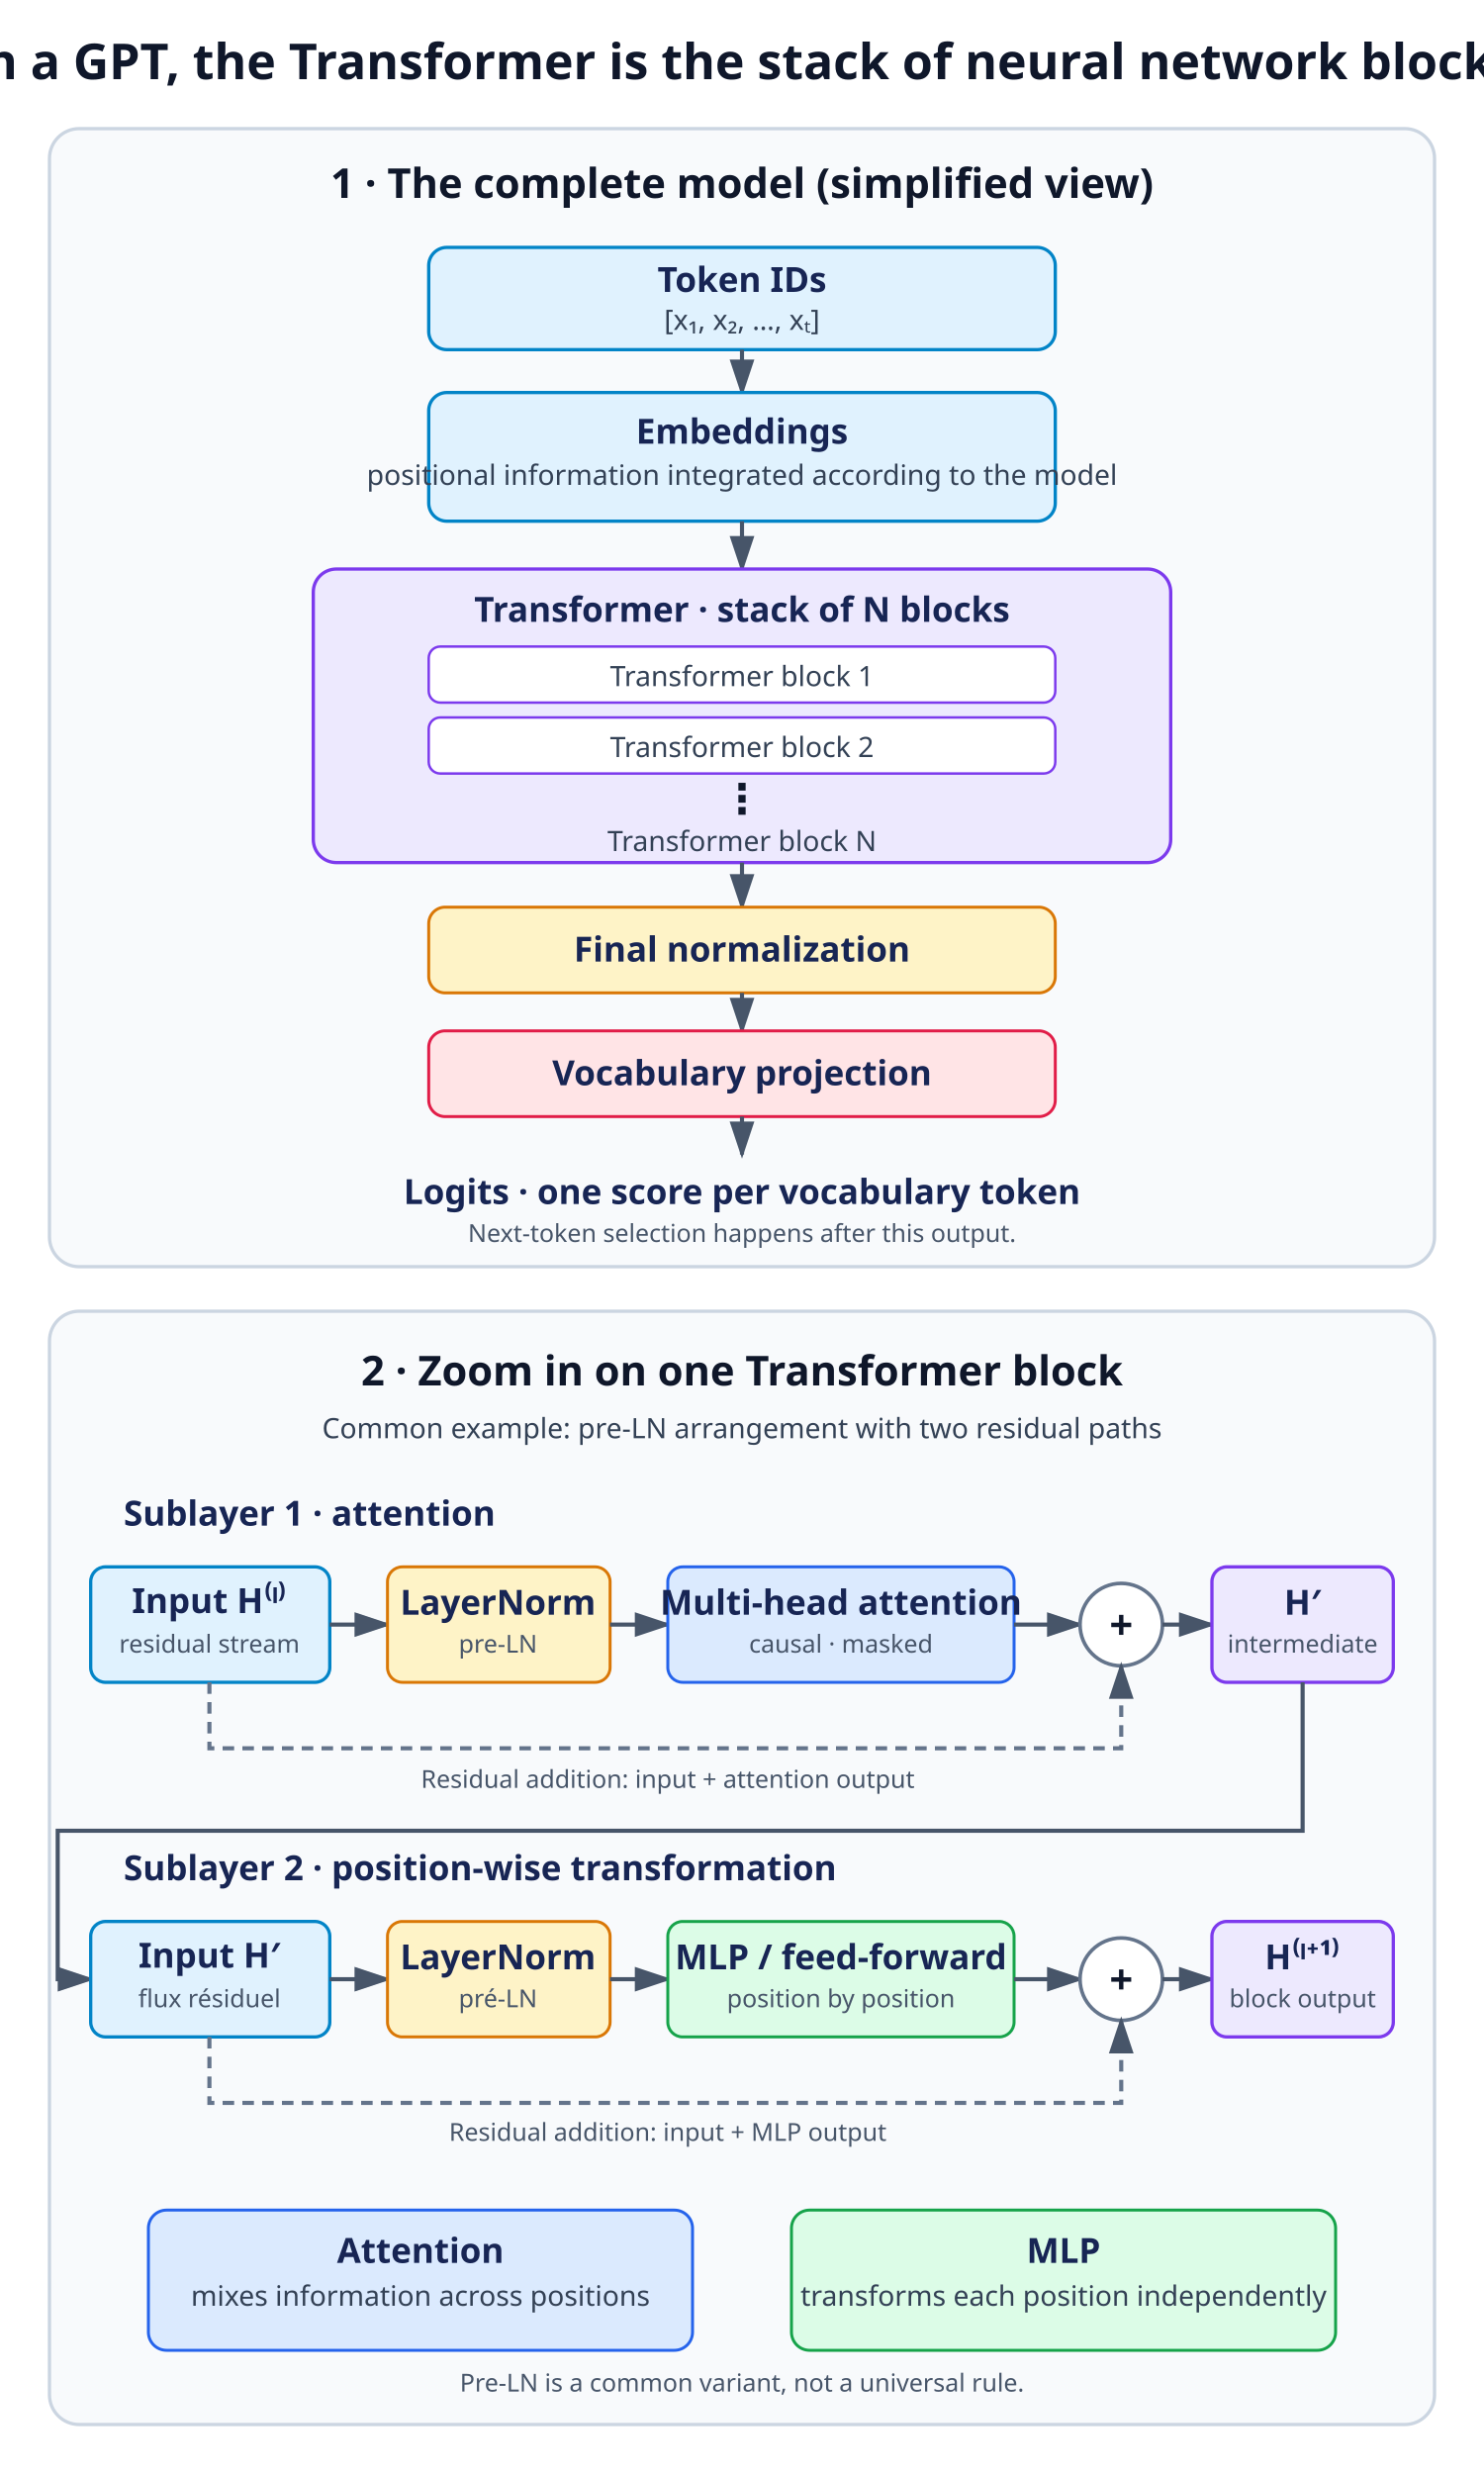
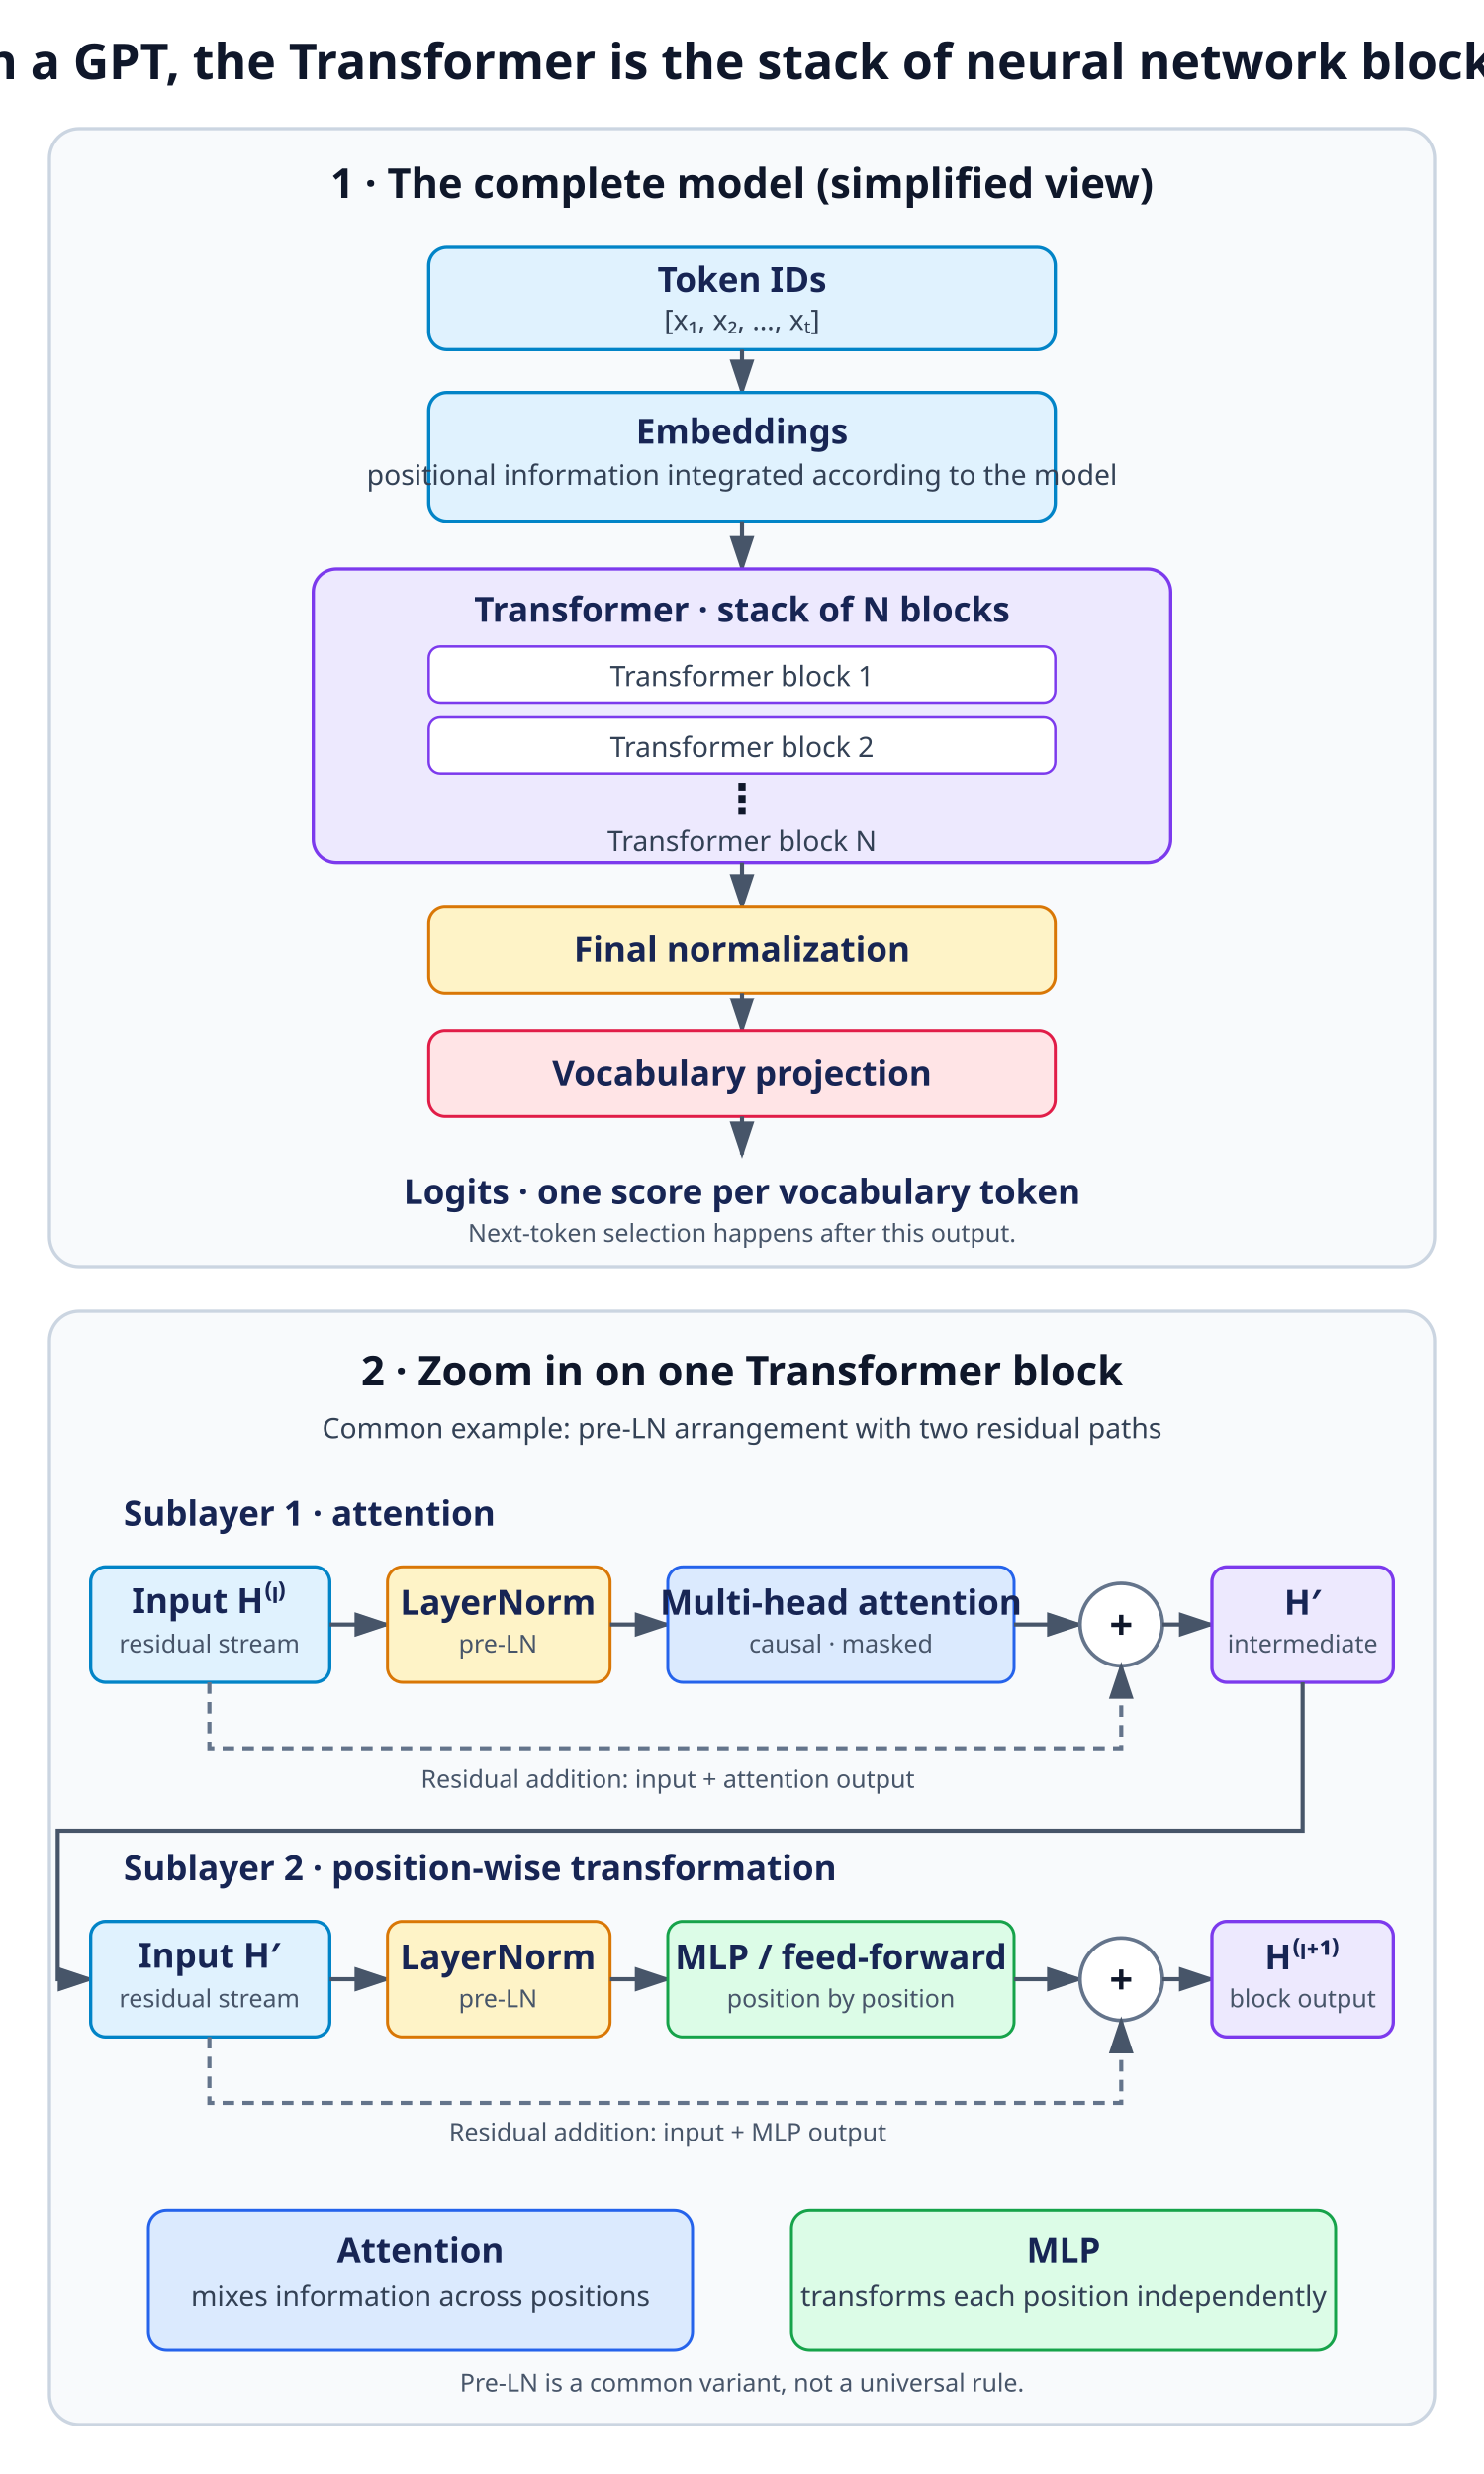
<svg xmlns="http://www.w3.org/2000/svg" width="900" height="1500" viewBox="0 0 900 1500" role="img" aria-labelledby="title desc">
  <defs>
    <marker id="arr" markerWidth="10" markerHeight="10" refX="8" refY="3" orient="auto">
      <path d="M0 0L0 6L9 3z" fill="#475569" />
    </marker>
    <style>
 .title{font:700 30px system-ui,sans-serif;fill:#0f172a}.head{font:700 25px system-ui,sans-serif;fill:#0f172a}
 .label{font:650 21px system-ui,sans-serif;fill:#172554}.small{font:17px system-ui,sans-serif;fill:#334155}.note{font:15px system-ui,sans-serif;fill:#475569}
 .panel{fill:#f8fafc;stroke:#cbd5e1;stroke-width:2}.input{fill:#e0f2fe;stroke:#0284c7;stroke-width:2}.stack{fill:#ede9fe;stroke:#7c3aed;stroke-width:2}.norm{fill:#fef3c7;stroke:#d97706;stroke-width:1.8}.attn{fill:#dbeafe;stroke:#2563eb;stroke-width:1.8}.mlp{fill:#dcfce7;stroke:#16a34a;stroke-width:1.8}.out{fill:#ffe4e6;stroke:#e11d48;stroke-width:1.8}.arrow{stroke:#475569;stroke-width:2.5;fill:none;marker-end:url(#arr)}.residual{stroke:#64748b;stroke-width:2.5;fill:none;marker-end:url(#arr);stroke-dasharray:7 5}
 </style>
  </defs>
  <rect width="900" height="1500" fill="#ffffff" />
  <text x="450" y="48" text-anchor="middle" class="title">In a GPT, the Transformer is the stack of neural network blocks</text>
  <rect x="30" y="78" width="840" height="690" rx="18" class="panel" />
  <text x="450" y="120" text-anchor="middle" class="head">1 · The complete model (simplified view)</text>
  <rect x="260" y="150" width="380" height="62" rx="11" class="input" />
  <text x="450" y="177" text-anchor="middle" class="label">Token IDs</text>
  <text x="450" y="200" text-anchor="middle" class="small">[x₁, x₂, …, xₜ]</text>
  <path d="M450 212V238" class="arrow" />
  <rect x="260" y="238" width="380" height="78" rx="11" class="input" />
  <text x="450" y="269" text-anchor="middle" class="label">Embeddings</text>
  <text x="450" y="294" text-anchor="middle" class="small">positional information integrated according to the model</text>
  <path d="M450 316V345" class="arrow" />
  <rect x="190" y="345" width="520" height="178" rx="14" class="stack" />
  <text x="450" y="377" text-anchor="middle" class="label">Transformer · stack of N blocks</text>
  <rect x="260" y="392" width="380" height="34" rx="7" fill="#ffffff" stroke="#7c3aed" stroke-width="1.5" />
  <text x="450" y="416" text-anchor="middle" class="small">Transformer block 1</text>
  <rect x="260" y="435" width="380" height="34" rx="7" fill="#ffffff" stroke="#7c3aed" stroke-width="1.5" />
  <text x="450" y="459" text-anchor="middle" class="small">Transformer block 2</text>
  <text x="450" y="493" text-anchor="middle" class="head">⋮</text>
  <text x="450" y="516" text-anchor="middle" class="small">Transformer block N</text>
  <path d="M450 523V550" class="arrow" />
  <rect x="260" y="550" width="380" height="52" rx="10" class="norm" />
  <text x="450" y="583" text-anchor="middle" class="label">Final normalization</text>
  <path d="M450 602V625" class="arrow" />
  <rect x="260" y="625" width="380" height="52" rx="10" class="out" />
  <text x="450" y="658" text-anchor="middle" class="label">Vocabulary projection</text>
  <path d="M450 677V700" class="arrow" />
  <text x="450" y="730" text-anchor="middle" class="label">Logits · one score per vocabulary token</text>
  <text x="450" y="753" text-anchor="middle" class="note">Next-token selection happens after this output.</text>
  <rect x="30" y="795" width="840" height="675" rx="18" class="panel" />
  <text x="450" y="840" text-anchor="middle" class="head">2 · Zoom in on one Transformer block</text>
  <text x="450" y="872" text-anchor="middle" class="small">Common example: pre-LN arrangement with two residual paths</text>
  <text x="75" y="925" class="label">Sublayer 1 · attention</text>
  <rect x="55" y="950" width="145" height="70" rx="9" class="input" />
  <text x="127" y="978" text-anchor="middle" class="label">Input H⁽ˡ⁾</text>
  <text x="127" y="1002" text-anchor="middle" class="note">residual stream</text>
  <path d="M200 985H235" class="arrow" />
  <rect x="235" y="950" width="135" height="70" rx="9" class="norm" />
  <text x="302" y="979" text-anchor="middle" class="label">LayerNorm</text>
  <text x="302" y="1002" text-anchor="middle" class="note">pre-LN</text>
  <path d="M370 985H405" class="arrow" />
  <rect x="405" y="950" width="210" height="70" rx="9" class="attn" />
  <text x="510" y="979" text-anchor="middle" class="label">Multi-head attention</text>
  <text x="510" y="1002" text-anchor="middle" class="note">causal · masked</text>
  <path d="M615 985H655" class="arrow" />
  <circle cx="680" cy="985" r="25" fill="#ffffff" stroke="#64748b" stroke-width="2.2" />
  <text x="680" y="994" text-anchor="middle" class="head">+</text>
  <path d="M127 1020V1060H680V1010" class="residual" />
  <text x="405" y="1084" text-anchor="middle" class="note">Residual addition: input + attention output</text>
  <path d="M705 985H735" class="arrow" />
  <rect x="735" y="950" width="110" height="70" rx="9" class="stack" />
  <text x="790" y="979" text-anchor="middle" class="label">H′</text>
  <text x="790" y="1002" text-anchor="middle" class="note">intermediate</text>
  <path d="M790 1020V1110H35V1200H55" class="arrow" />
  <text x="75" y="1140" class="label">Sublayer 2 · position-wise transformation</text>
  <rect x="55" y="1165" width="145" height="70" rx="9" class="input" />
  <text x="127" y="1193" text-anchor="middle" class="label">Input H′</text>
-   <text x="127" y="1217" text-anchor="middle" class="note">flux résiduel</text>
+   <text x="127" y="1217" text-anchor="middle" class="note">residual stream</text>
  <path d="M200 1200H235" class="arrow" />
  <rect x="235" y="1165" width="135" height="70" rx="9" class="norm" />
  <text x="302" y="1194" text-anchor="middle" class="label">LayerNorm</text>
-   <text x="302" y="1217" text-anchor="middle" class="note">pré-LN</text>
+   <text x="302" y="1217" text-anchor="middle" class="note">pre-LN</text>
  <path d="M370 1200H405" class="arrow" />
  <rect x="405" y="1165" width="210" height="70" rx="9" class="mlp" />
  <text x="510" y="1194" text-anchor="middle" class="label">MLP / feed-forward</text>
  <text x="510" y="1217" text-anchor="middle" class="note">position by position</text>
  <path d="M615 1200H655" class="arrow" />
  <circle cx="680" cy="1200" r="25" fill="#ffffff" stroke="#64748b" stroke-width="2.2" />
  <text x="680" y="1209" text-anchor="middle" class="head">+</text>
  <path d="M127 1235V1275H680V1225" class="residual" />
  <text x="405" y="1298" text-anchor="middle" class="note">Residual addition: input + MLP output</text>
  <path d="M705 1200H735" class="arrow" />
  <rect x="735" y="1165" width="110" height="70" rx="9" class="stack" />
  <text x="790" y="1194" text-anchor="middle" class="label">H⁽ˡ⁺¹⁾</text>
  <text x="790" y="1217" text-anchor="middle" class="note">block output</text>
  <rect x="90" y="1340" width="330" height="85" rx="11" class="attn" />
  <text x="255" y="1372" text-anchor="middle" class="label">Attention</text>
  <text x="255" y="1398" text-anchor="middle" class="small">mixes information across positions</text>
  <rect x="480" y="1340" width="330" height="85" rx="11" class="mlp" />
  <text x="645" y="1372" text-anchor="middle" class="label">MLP</text>
  <text x="645" y="1398" text-anchor="middle" class="small">transforms each position independently</text>
  <text x="450" y="1450" text-anchor="middle" class="note">Pre-LN is a common variant, not a universal rule.</text>
</svg>
